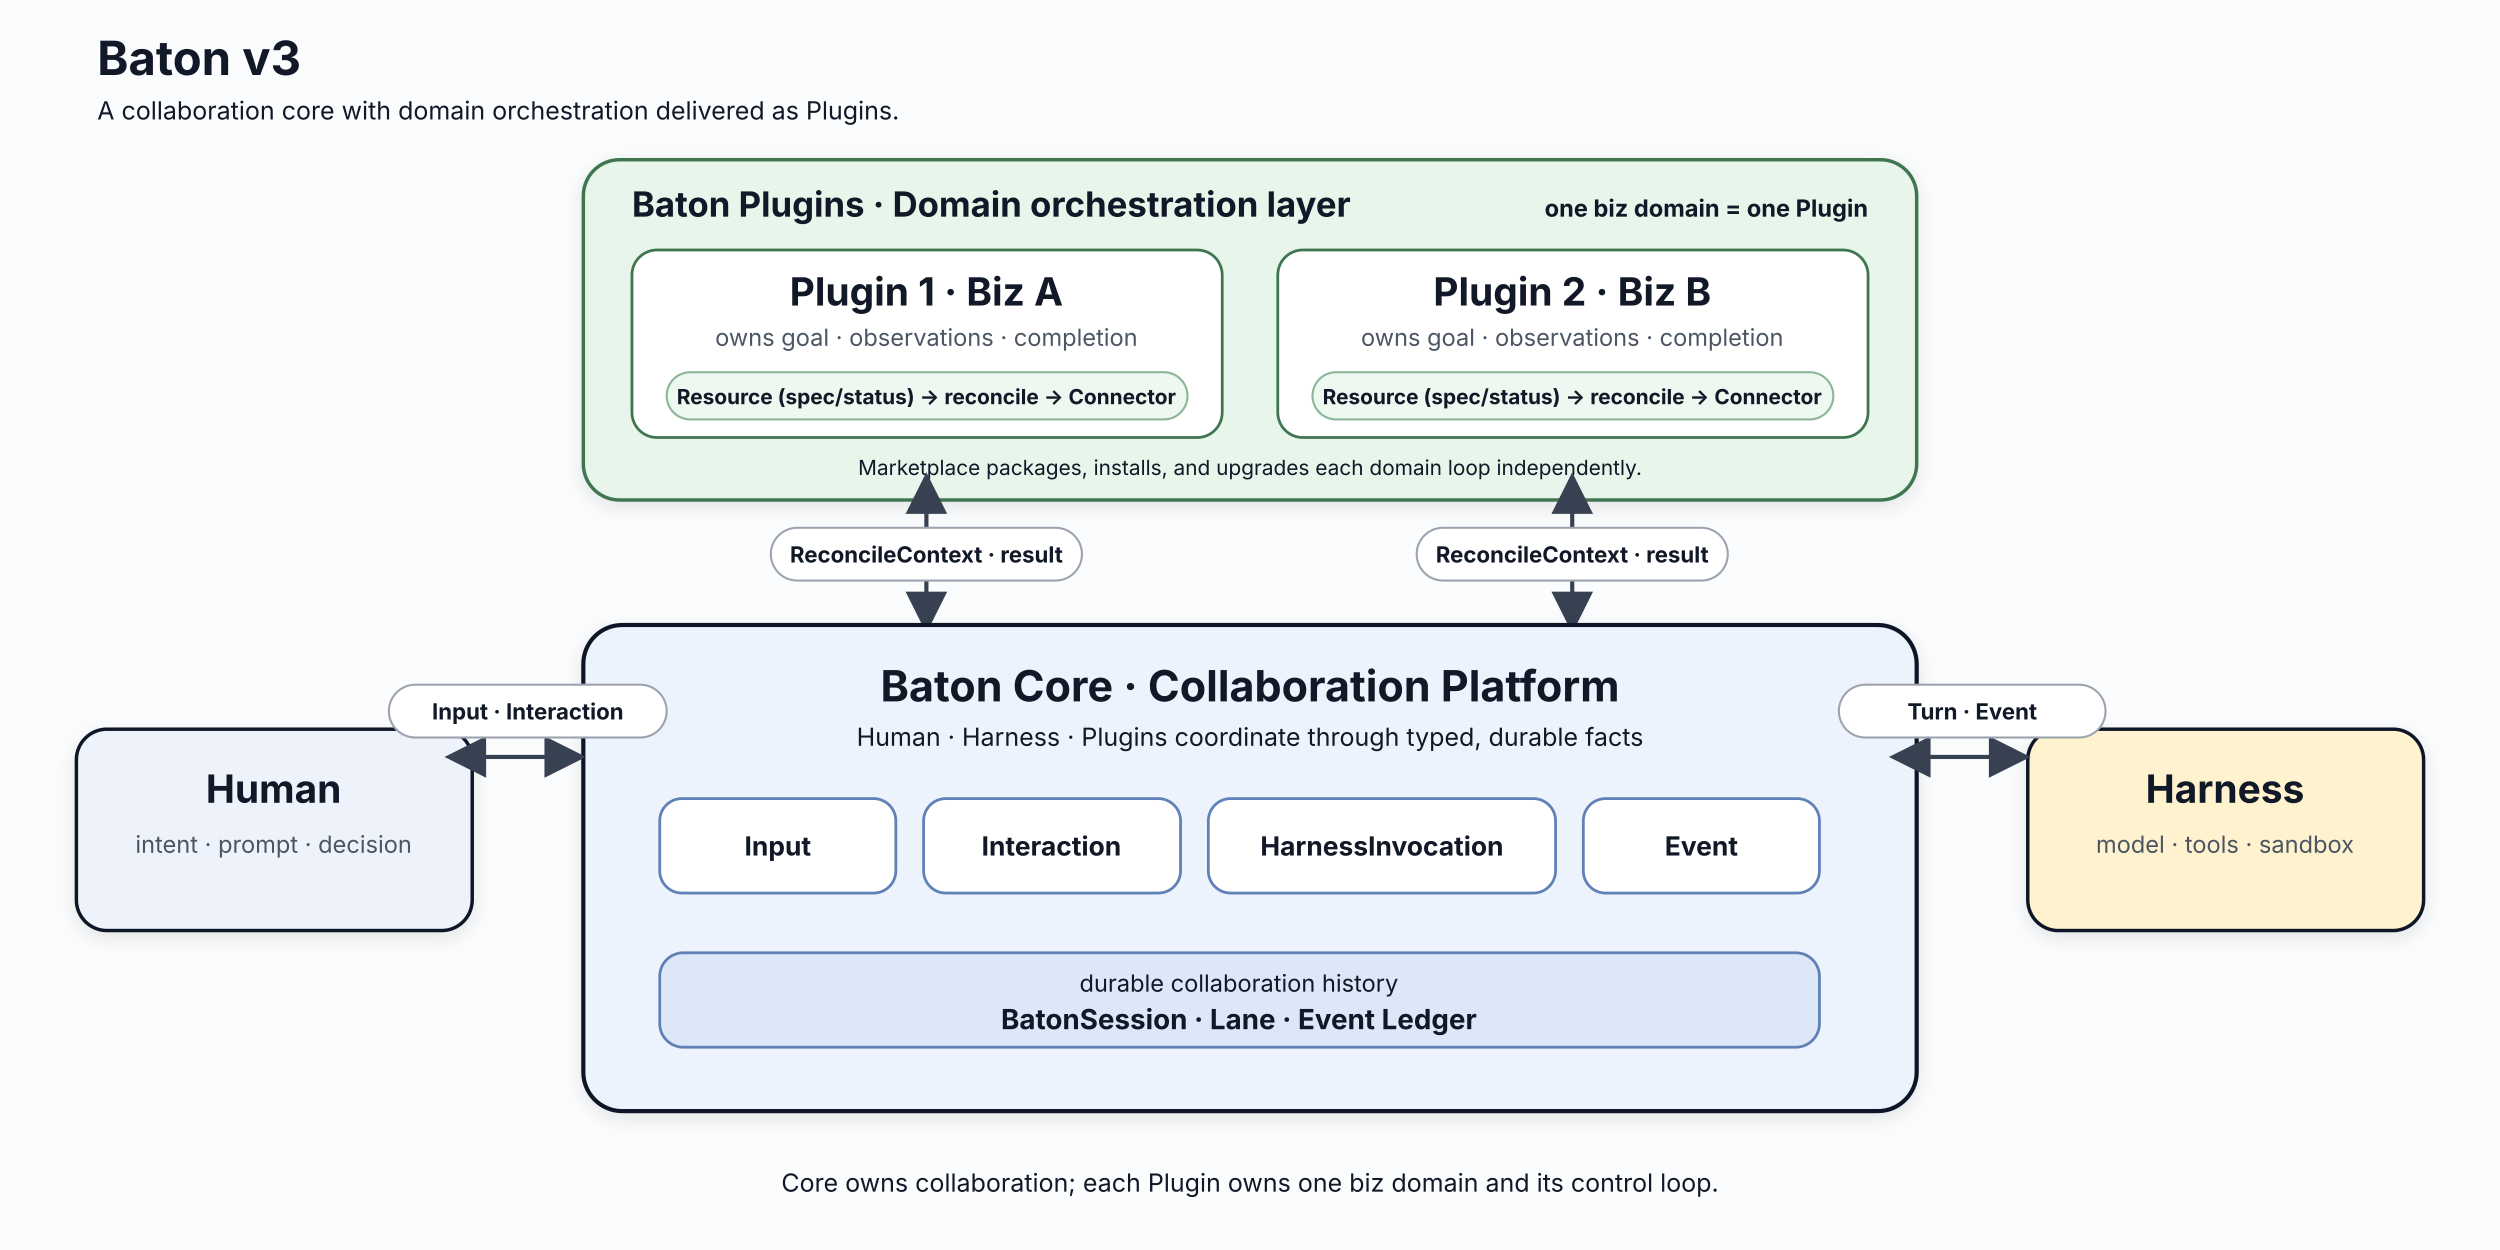
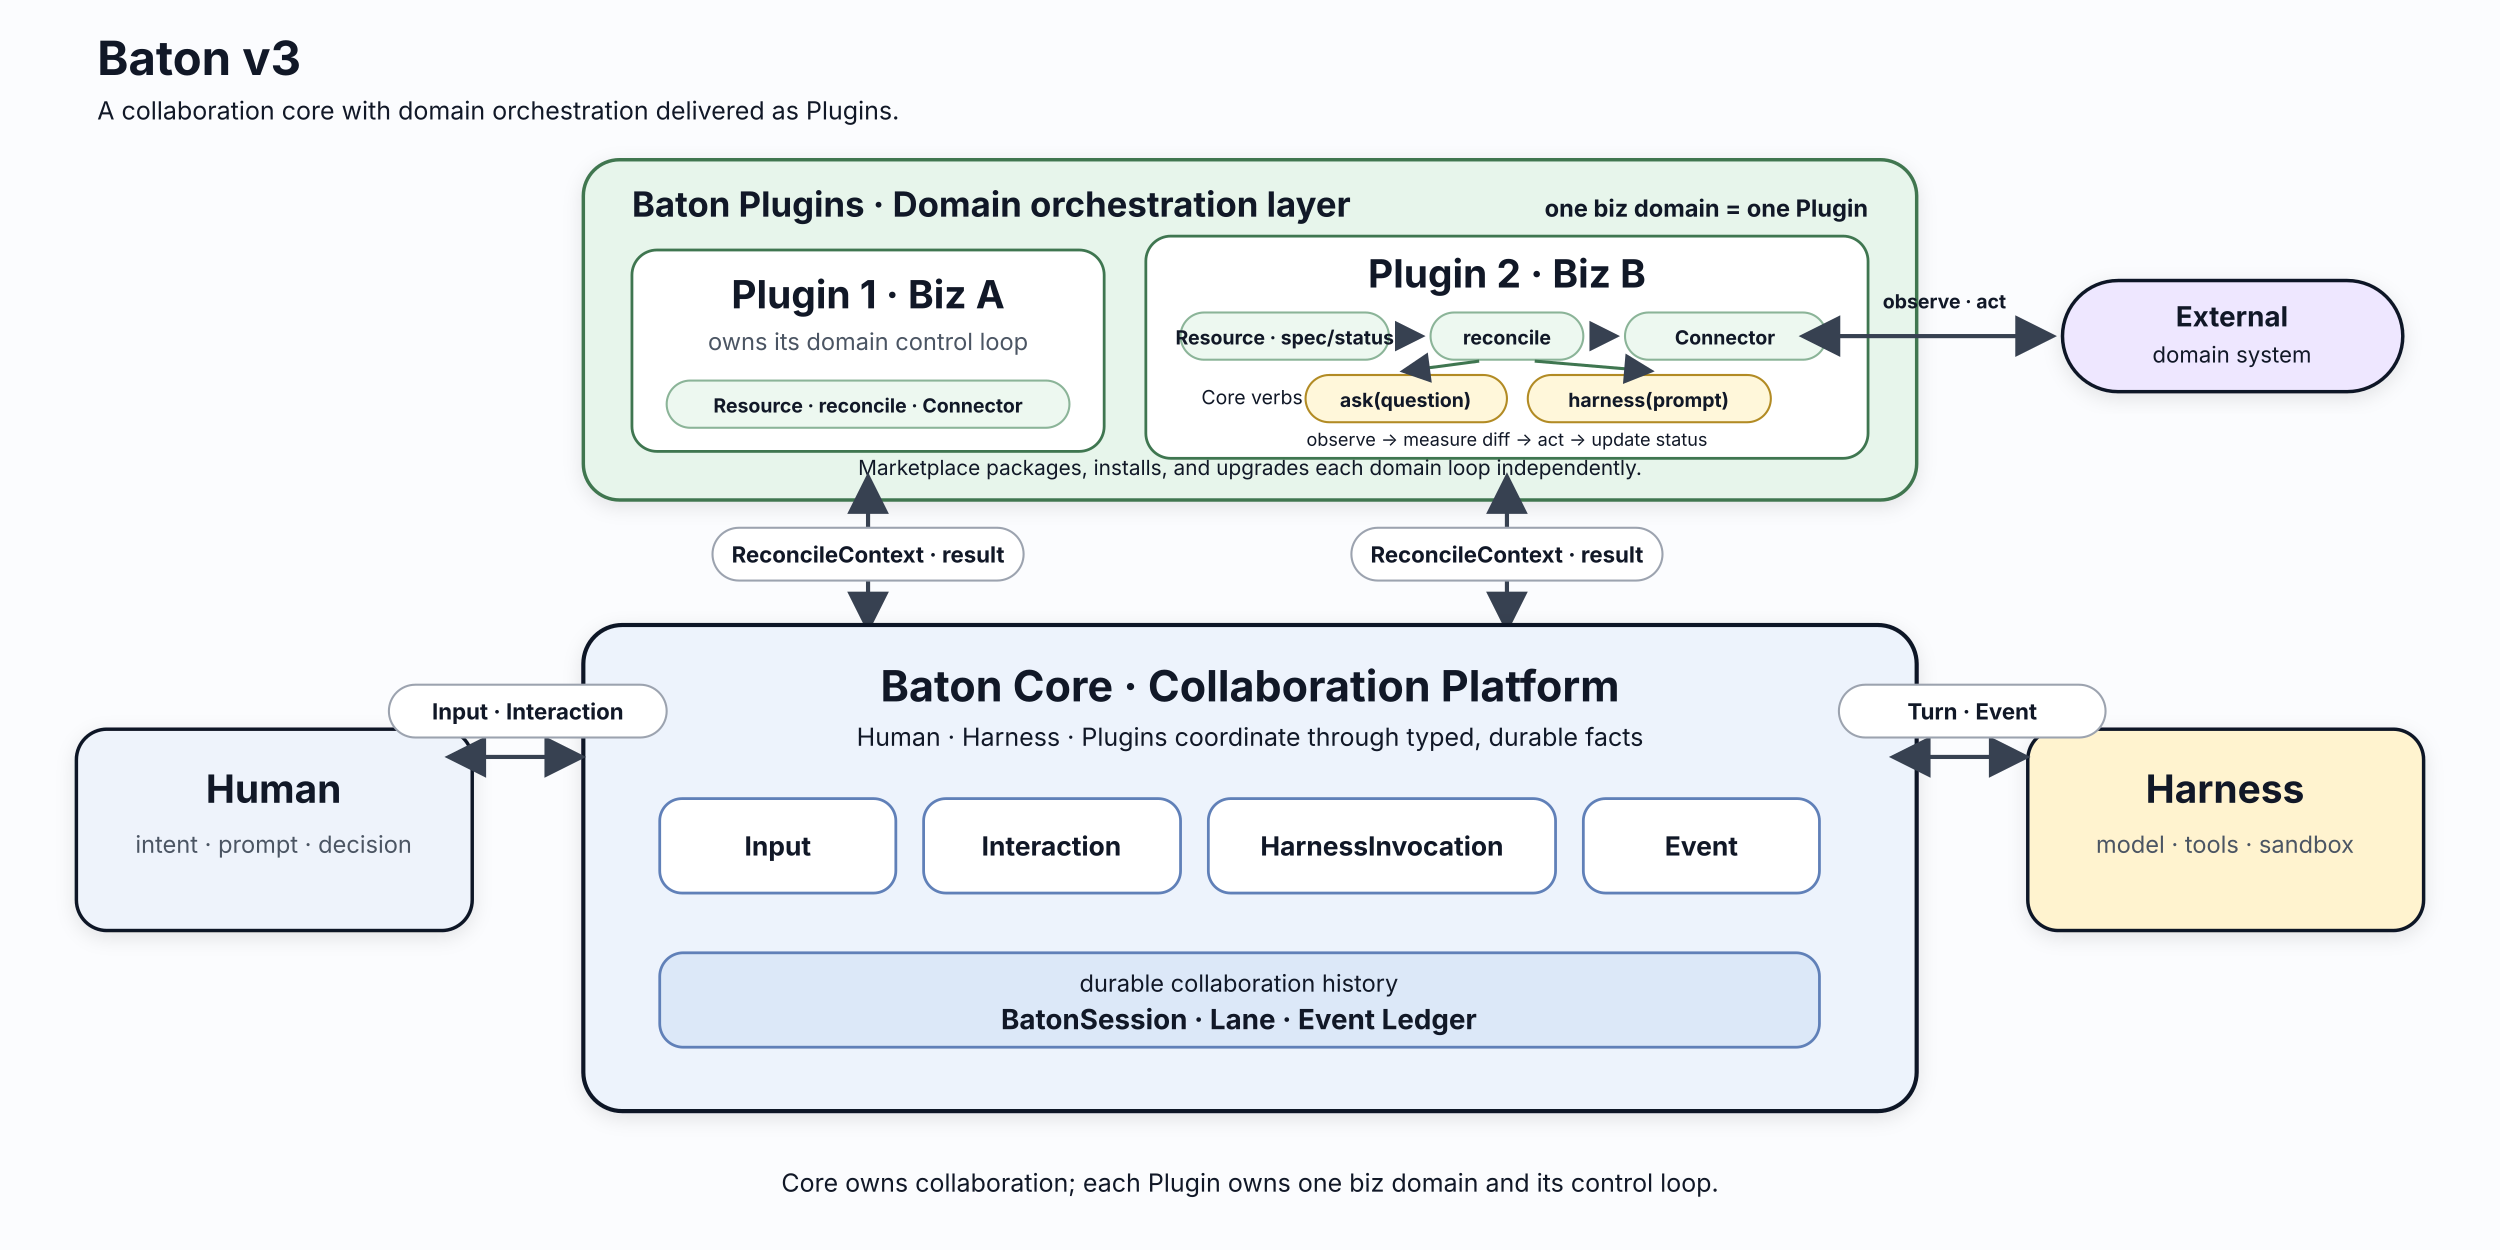
<svg xmlns="http://www.w3.org/2000/svg" width="1800" height="900" viewBox="0 0 1800 900" role="img" aria-labelledby="title desc">
  <defs>
    <filter id="shadow" x="-20%" y="-20%" width="140%" height="140%">
      <feDropShadow dx="0" dy="4" stdDeviation="7" flood-color="#111827" flood-opacity="0.10" />
    </filter>
    <marker id="arrow" markerWidth="10" markerHeight="10" refX="8" refY="5" orient="auto" markerUnits="strokeWidth">
      <path d="M 0 0 L 10 5 L 0 10 z" fill="#374151" />
    </marker>
    <marker id="arrow-start" markerWidth="10" markerHeight="10" refX="2" refY="5" orient="auto-start-reverse" markerUnits="strokeWidth">
      <path d="M 0 0 L 10 5 L 0 10 z" fill="#374151" />
    </marker>
    <style>
      text {
        font-family: Inter, ui-sans-serif, -apple-system, BlinkMacSystemFont, "Segoe UI", "PingFang SC", sans-serif;
        fill: #111827;
      }
      .actor {
        stroke: #111827;
        stroke-width: 2.5;
        filter: url(#shadow);
      }
      .actor-title {
        font-size: 28px;
        font-weight: 700;
        text-anchor: middle;
      }
      .actor-detail {
        font-size: 17px;
        fill: #4b5563;
        text-anchor: middle;
      }
      .port-line {
        stroke: #374151;
        stroke-width: 3;
        marker-start: url(#arrow-start);
        marker-end: url(#arrow);
      }
      .port-pill {
        fill: #ffffff;
        stroke: #9ca3af;
        stroke-width: 1.5;
      }
      .port-label {
        font-size: 16px;
        font-weight: 650;
        text-anchor: middle;
      }
      .plugin-card {
        fill: #ffffff;
        stroke: #3f7650;
        stroke-width: 2;
      }
      .plugin-loop {
        fill: #edf8f0;
        stroke: #8bb498;
        stroke-width: 1.5;
      }
+       .plugin-flow {
+         fill: none;
+         stroke: #3f7650;
+         stroke-width: 2.2;
+         marker-end: url(#arrow);
+       }
+       .action-pill {
+         fill: #fff7da;
+         stroke: #b28b24;
+         stroke-width: 1.5;
+       }
      .primitive {
        fill: #ffffff;
        stroke: #6080b8;
        stroke-width: 2;
      }
      .primitive-label {
        font-size: 19px;
        font-weight: 650;
        text-anchor: middle;
      }
    </style>
  </defs>
  <rect width="1800" height="900" fill="#fbfcfe" />
  <text x="70" y="54" font-size="34" font-weight="750">Baton v3</text>
  <text x="70" y="86" font-size="18" fill="#6b7280">A collaboration core with domain orchestration delivered as Plugins.</text>
  <rect x="420" y="115" width="960" height="245" rx="26" fill="#e7f5eb" stroke="#3f7650" stroke-width="2.5" filter="url(#shadow)" />
  <text x="455" y="156" font-size="25" font-weight="720">Baton Plugins · Domain orchestration layer</text>
  <text x="1345" y="156" font-size="17" fill="#3f7650" font-weight="650" text-anchor="end">one biz domain = one Plugin</text>
-   <rect class="plugin-card" x="455" y="180" width="425" height="135" rx="18" />
-   <text class="actor-title" x="667" y="220">Plugin 1 · Biz A</text>
-   <text class="actor-detail" x="667" y="249">owns goal · observations · completion</text>
-   <rect class="plugin-loop" x="480" y="268" width="375" height="34" rx="17" />
-   <text x="667" y="291" font-size="15" font-weight="650" text-anchor="middle">Resource (spec/status) → reconcile → Connector</text>
-   <rect class="plugin-card" x="920" y="180" width="425" height="135" rx="18" />
-   <text class="actor-title" x="1132" y="220">Plugin 2 · Biz B</text>
-   <text class="actor-detail" x="1132" y="249">owns goal · observations · completion</text>
-   <rect class="plugin-loop" x="945" y="268" width="375" height="34" rx="17" />
-   <text x="1132" y="291" font-size="15" font-weight="650" text-anchor="middle">Resource (spec/status) → reconcile → Connector</text>
+   <rect class="plugin-card" x="455" y="180" width="340" height="145" rx="18" />
+   <text class="actor-title" x="625" y="222">Plugin 1 · Biz A</text>
+   <text class="actor-detail" x="625" y="252">owns its domain control loop</text>
+   <rect class="plugin-loop" x="480" y="274" width="290" height="34" rx="17" />
+   <text x="625" y="297" font-size="14" font-weight="650" text-anchor="middle">Resource · reconcile · Connector</text>
+   <rect class="plugin-card" x="825" y="170" width="520" height="160" rx="18" />
+   <text class="actor-title" x="1085" y="207">Plugin 2 · Biz B</text>
+   <rect class="plugin-loop" x="850" y="225" width="150" height="34" rx="17" />
+   <text x="925" y="248" font-size="14" font-weight="650" text-anchor="middle">Resource · spec/status</text>
+   <line class="plugin-flow" x1="1005" y1="242" x2="1022" y2="242" />
+   <rect class="plugin-loop" x="1030" y="225" width="110" height="34" rx="17" />
+   <text x="1085" y="248" font-size="14" font-weight="650" text-anchor="middle">reconcile</text>
+   <line class="plugin-flow" x1="1145" y1="242" x2="1162" y2="242" />
+   <rect class="plugin-loop" x="1170" y="225" width="145" height="34" rx="17" />
+   <text x="1242" y="248" font-size="14" font-weight="650" text-anchor="middle">Connector</text>
+   <text x="865" y="291" font-size="14" fill="#4b5563">Core verbs</text>
+   <rect class="action-pill" x="940" y="270" width="145" height="34" rx="17" />
+   <text x="1012" y="293" font-size="14" font-weight="650" text-anchor="middle">ask(question)</text>
+   <rect class="action-pill" x="1100" y="270" width="175" height="34" rx="17" />
+   <text x="1187" y="293" font-size="14" font-weight="650" text-anchor="middle">harness(prompt)</text>
+   <line class="plugin-flow" x1="1065" y1="260" x2="1012" y2="267" />
+   <line class="plugin-flow" x1="1105" y1="260" x2="1187" y2="267" />
+   <text x="1085" y="321" font-size="13" fill="#4b5563" text-anchor="middle">observe → measure diff → act → update status</text>
+   <line class="port-line" x1="1319" y1="242" x2="1475" y2="242" />
+   <text x="1400" y="222" font-size="14" fill="#4b5563" font-weight="650" text-anchor="middle">observe · act</text>
+   <rect class="actor" x="1485" y="202" width="245" height="80" rx="40" fill="#eee7ff" />
+   <text x="1607" y="235" font-size="20" font-weight="700" text-anchor="middle">External</text>
+   <text x="1607" y="261" font-size="16" fill="#4b5563" text-anchor="middle">domain system</text>
  <text x="900" y="342" font-size="15" fill="#4b5563" text-anchor="middle">Marketplace packages, installs, and upgrades each domain loop independently.</text>
-   <line class="port-line" x1="667" y1="364" x2="667" y2="450" />
-   <rect class="port-pill" x="555" y="380" width="224" height="38" rx="19" />
-   <text class="port-label" x="667" y="405">ReconcileContext · result</text>
-   <line class="port-line" x1="1132" y1="364" x2="1132" y2="450" />
-   <rect class="port-pill" x="1020" y="380" width="224" height="38" rx="19" />
-   <text class="port-label" x="1132" y="405">ReconcileContext · result</text>
+   <line class="port-line" x1="625" y1="364" x2="625" y2="450" />
+   <rect class="port-pill" x="513" y="380" width="224" height="38" rx="19" />
+   <text class="port-label" x="625" y="405">ReconcileContext · result</text>
+   <line class="port-line" x1="1085" y1="364" x2="1085" y2="450" />
+   <rect class="port-pill" x="973" y="380" width="224" height="38" rx="19" />
+   <text class="port-label" x="1085" y="405">ReconcileContext · result</text>
  <rect x="420" y="450" width="960" height="350" rx="28" fill="#edf3fc" stroke="#111827" stroke-width="3" filter="url(#shadow)" />
  <text x="900" y="505" font-size="31" font-weight="750" text-anchor="middle">Baton Core · Collaboration Platform</text>
  <text x="900" y="537" font-size="18" fill="#4b5563" text-anchor="middle">Human · Harness · Plugins coordinate through typed, durable facts</text>
  <rect class="primitive" x="475" y="575" width="170" height="68" rx="16" />
  <text class="primitive-label" x="560" y="616">Input</text>
  <rect class="primitive" x="665" y="575" width="185" height="68" rx="16" />
  <text class="primitive-label" x="757" y="616">Interaction</text>
  <rect class="primitive" x="870" y="575" width="250" height="68" rx="16" />
  <text class="primitive-label" x="995" y="616">HarnessInvocation</text>
  <rect class="primitive" x="1140" y="575" width="170" height="68" rx="16" />
  <text class="primitive-label" x="1225" y="616">Event</text>
  <rect x="475" y="686" width="835" height="68" rx="17" fill="#dce8f8" stroke="#6080b8" stroke-width="2" />
  <text x="892" y="714" font-size="17" fill="#4b5563" text-anchor="middle">durable collaboration history</text>
  <text x="892" y="741" font-size="20" font-weight="700" text-anchor="middle">BatonSession · Lane · Event Ledger</text>
  <rect class="actor" x="55" y="525" width="285" height="145" rx="22" fill="#eef3fb" />
  <text class="actor-title" x="197" y="578">Human</text>
  <text class="actor-detail" x="197" y="614">intent · prompt · decision</text>
  <rect class="actor" x="1460" y="525" width="285" height="145" rx="22" fill="#fff3cf" />
  <text class="actor-title" x="1602" y="578">Harness</text>
  <text class="actor-detail" x="1602" y="614">model · tools · sandbox</text>
  <line class="port-line" x1="344" y1="545" x2="416" y2="545" />
  <rect class="port-pill" x="280" y="493" width="200" height="38" rx="19" />
  <text class="port-label" x="380" y="518">Input · Interaction</text>
  <line class="port-line" x1="1384" y1="545" x2="1456" y2="545" />
  <rect class="port-pill" x="1324" y="493" width="192" height="38" rx="19" />
  <text class="port-label" x="1420" y="518">Turn · Event</text>
  <text x="900" y="858" font-size="18" fill="#6b7280" text-anchor="middle">Core owns collaboration; each Plugin owns one biz domain and its control loop.</text>
</svg>
